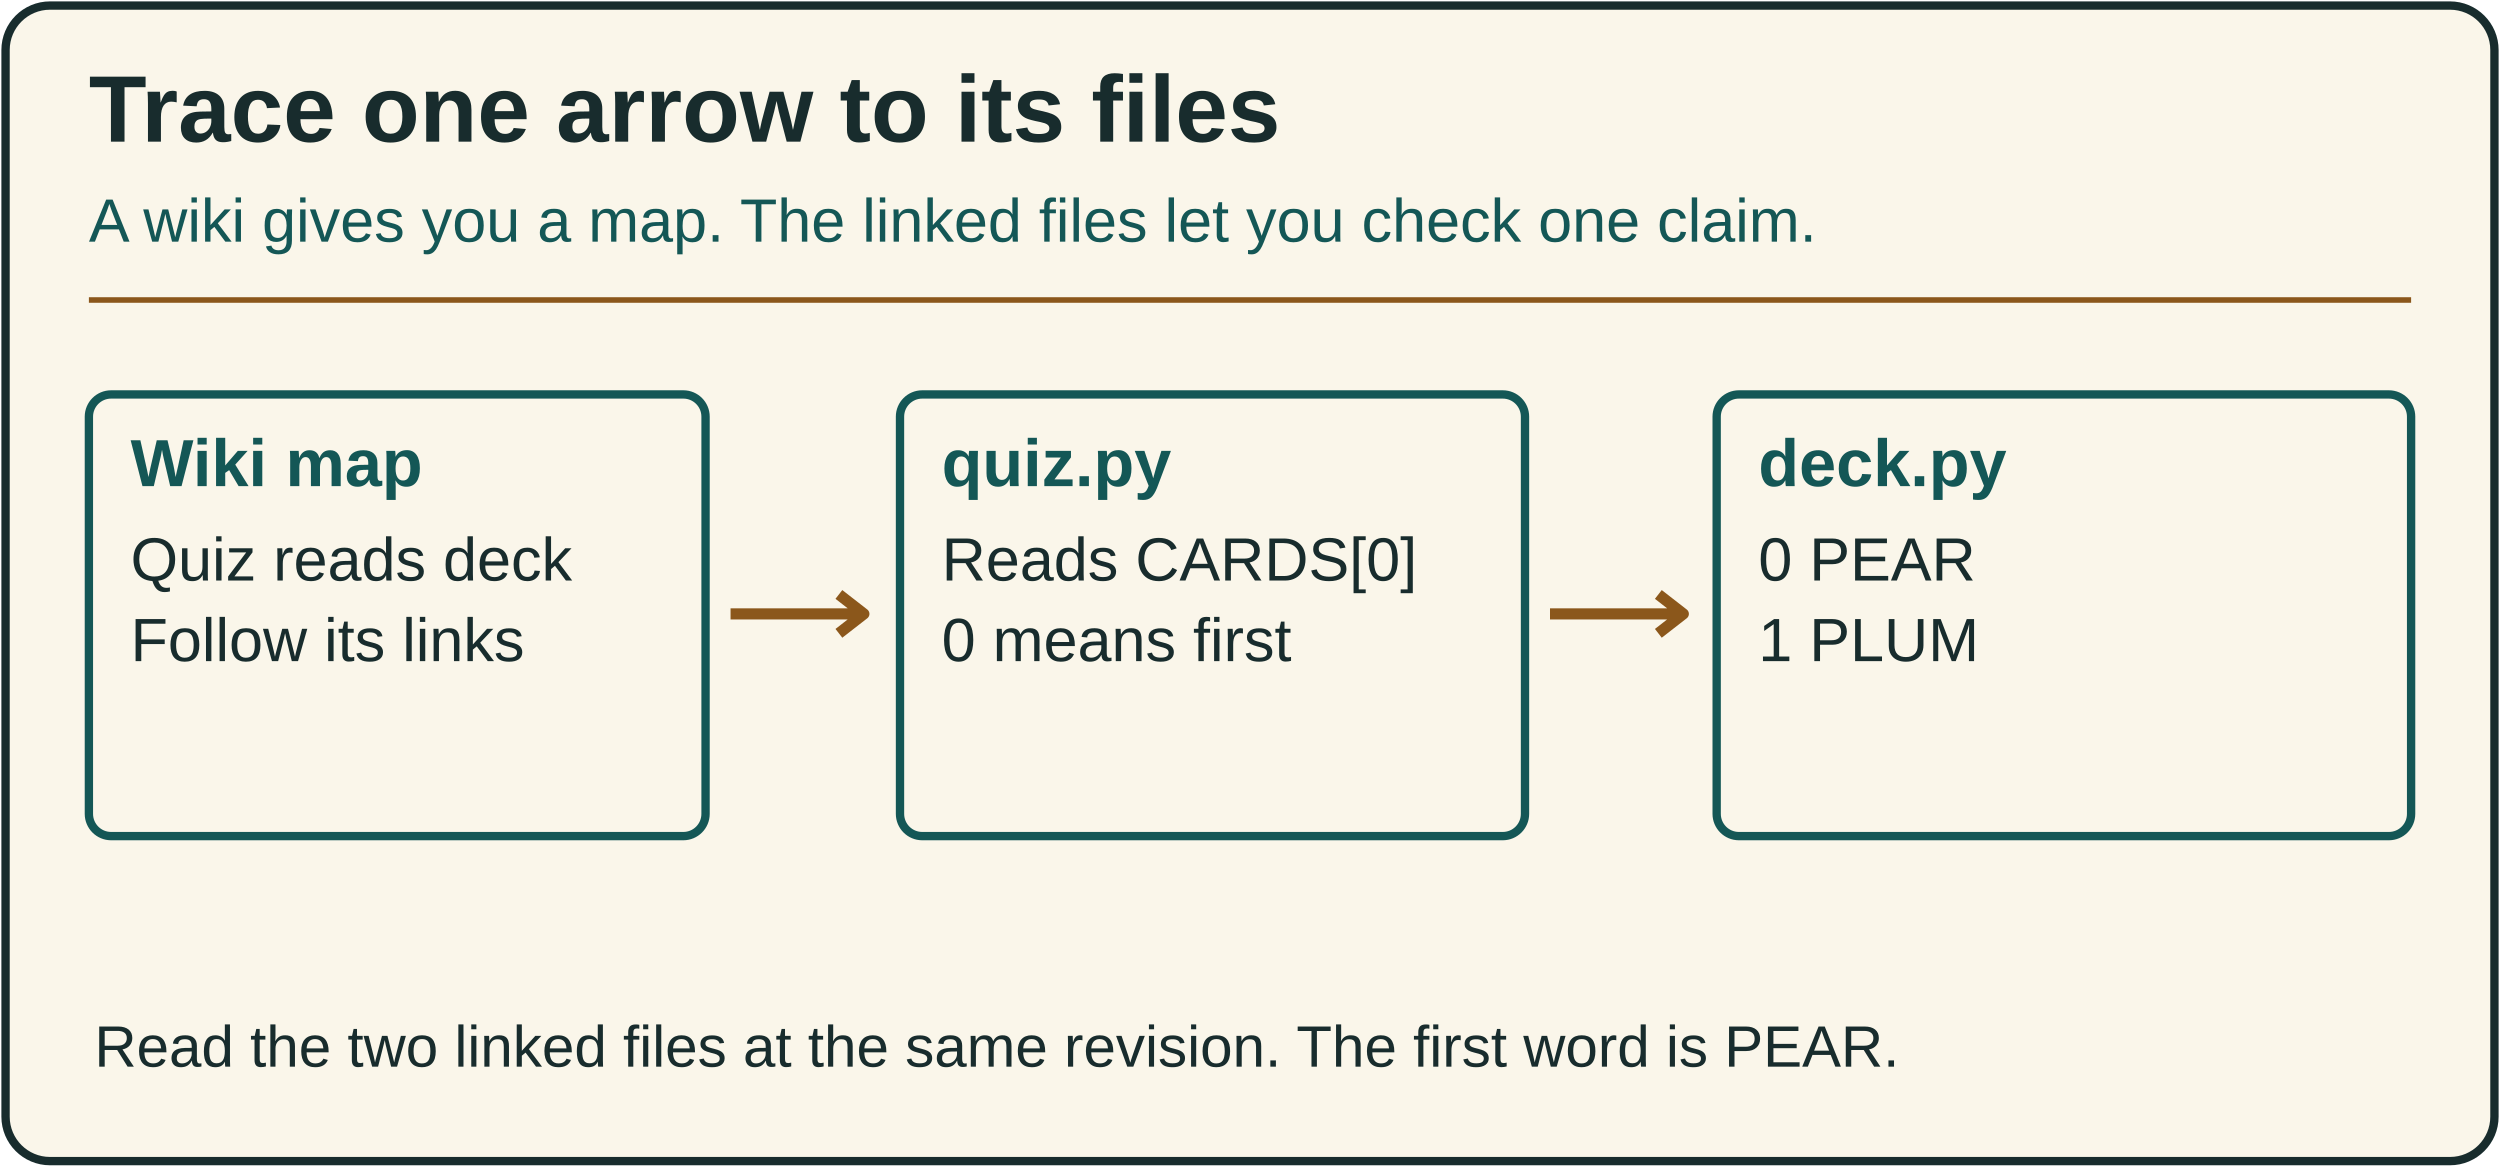
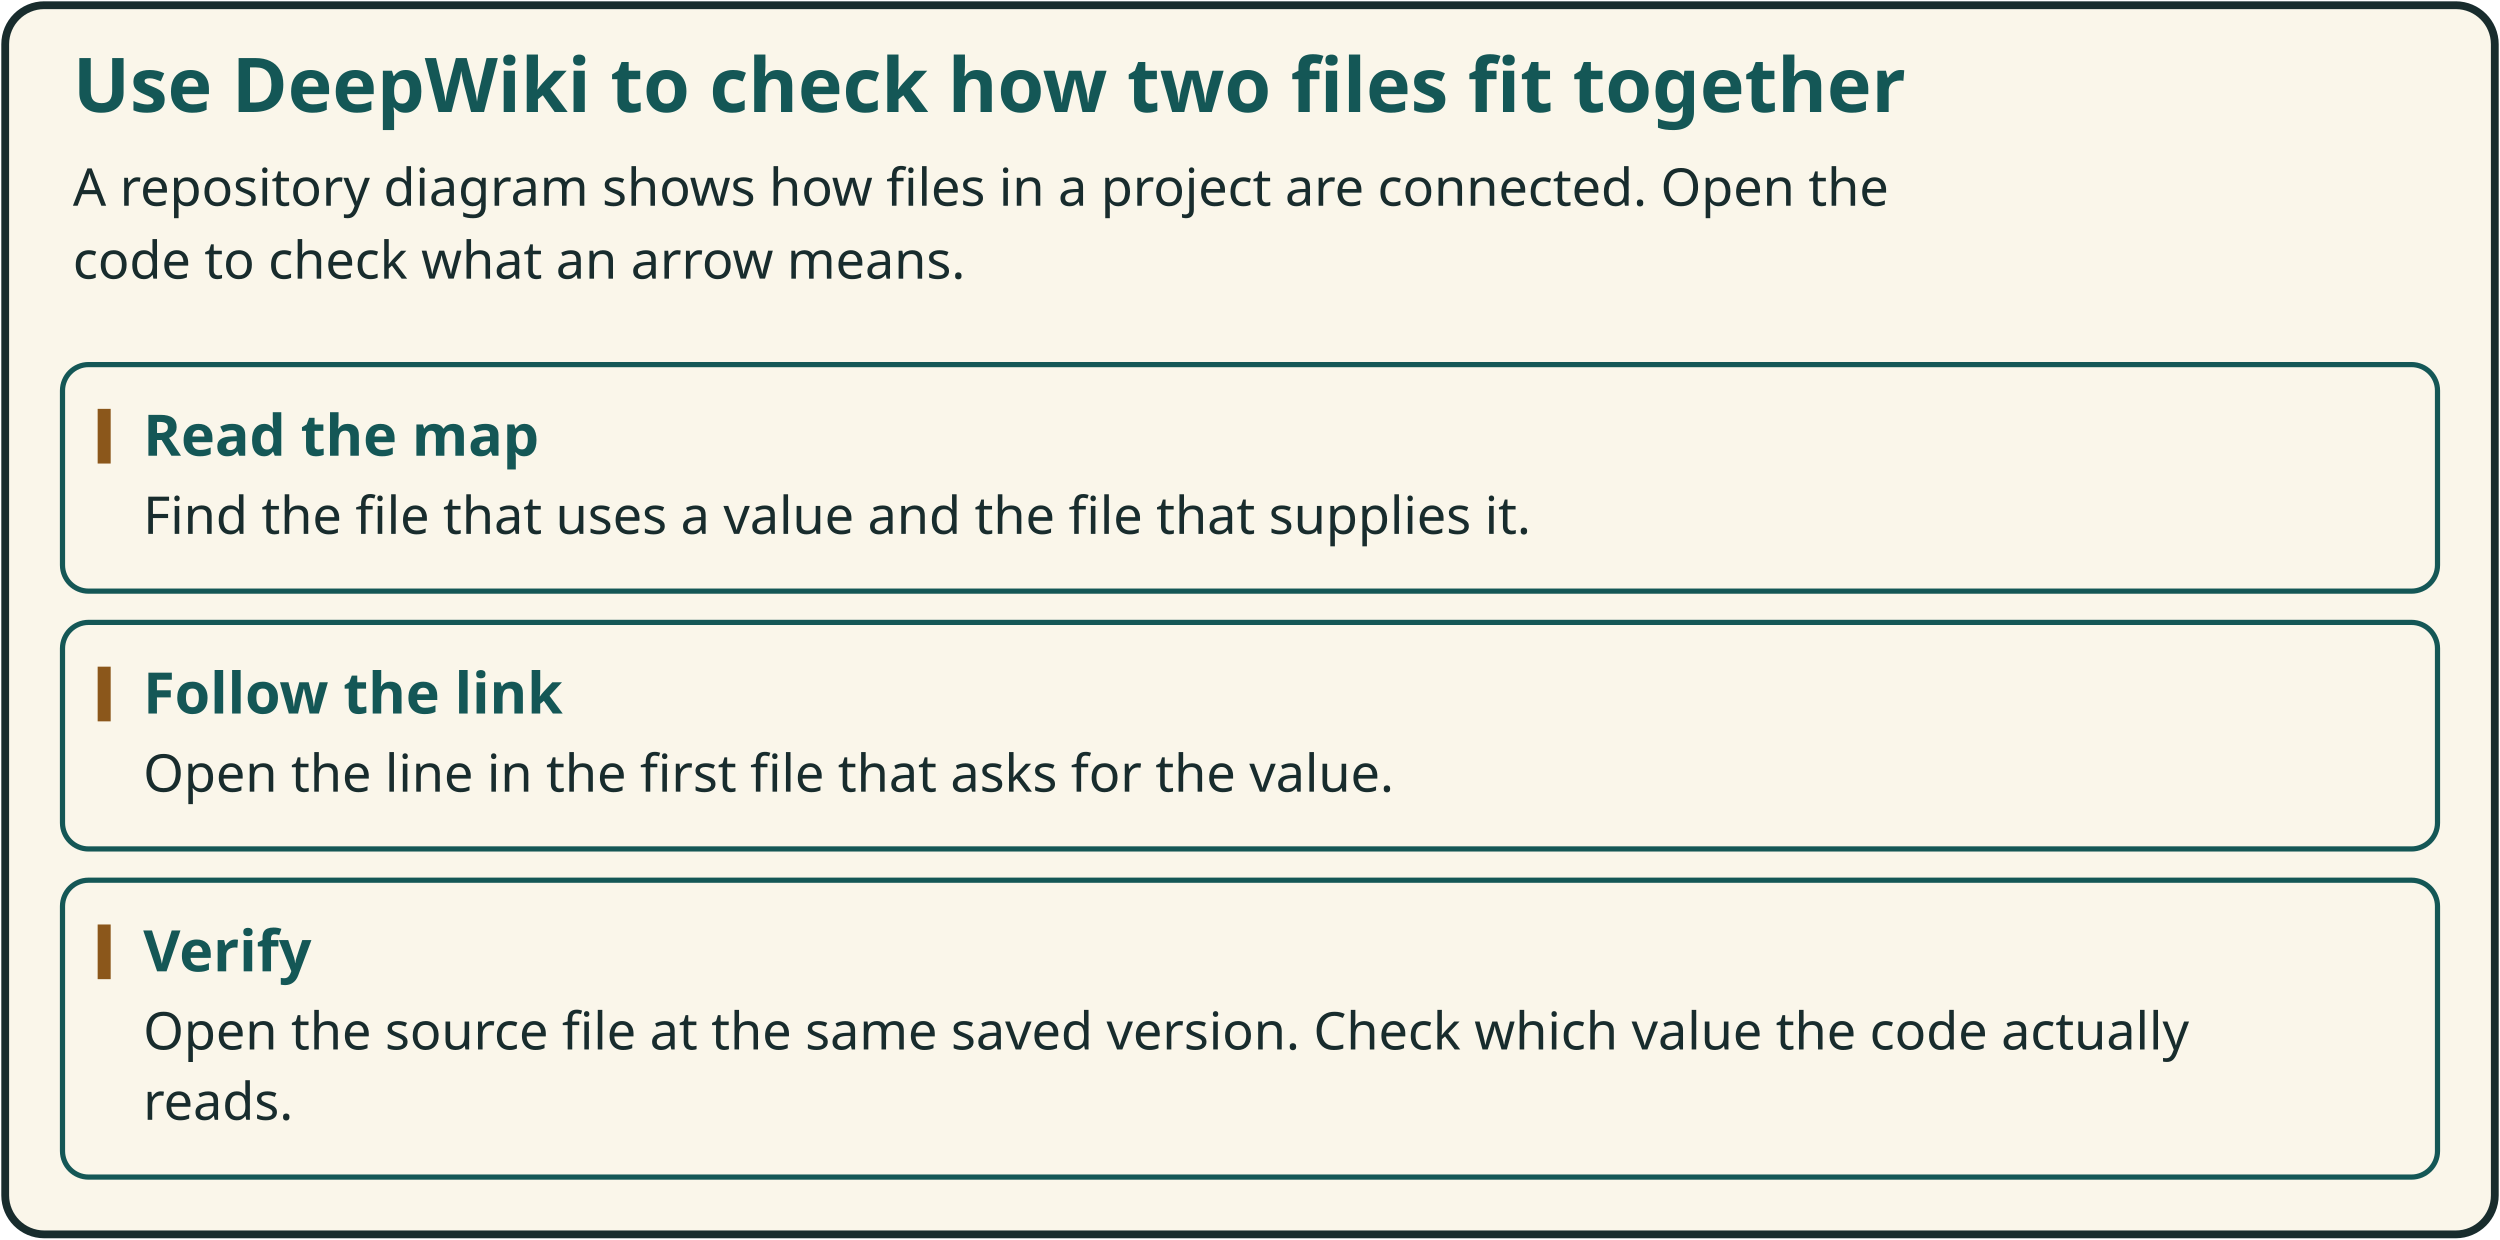
- <svg xmlns="http://www.w3.org/2000/svg" viewBox="0 0 900 420" role="img" aria-labelledby="title description">
-   <rect x="2" y="2" width="896" height="416" rx="16" fill="#faf6ea" stroke="#182c2d" stroke-width="3" />
-   <text x="32" y="51" font-family="Arial, Helvetica, sans-serif" font-size="34" font-weight="700" fill="#182c2d">Trace one arrow to its files</text>
-   <text x="32" y="87" font-family="Arial, Helvetica, sans-serif" font-size="22" font-weight="400" fill="#145756">A wiki gives you a map. The linked files let you check one claim.</text>
-   <path d="M32 108H868" stroke="#8b571b" stroke-width="2" />
-   <rect x="32" y="142" width="222" height="159" rx="8" fill="#faf6ea" stroke="#145756" stroke-width="3" />
-   <text x="47" y="175" font-family="Arial, Helvetica, sans-serif" font-size="24" font-weight="700" fill="#145756">Wiki map</text>
-   <text x="47" y="209" font-family="Arial, Helvetica, sans-serif" font-size="22" font-weight="400" fill="#182c2d">Quiz reads deck</text>
-   <text x="47" y="238" font-family="Arial, Helvetica, sans-serif" font-size="22" font-weight="400" fill="#182c2d">Follow its links</text>
-   <path d="M263 221 H311 m-9 -7 9 7 -9 7" fill="none" stroke="#8b571b" stroke-width="4" stroke-linejoin="round" />
-   <rect x="324" y="142" width="225" height="159" rx="8" fill="#faf6ea" stroke="#145756" stroke-width="3" />
-   <text x="339" y="175" font-family="Arial, Helvetica, sans-serif" font-size="24" font-weight="700" fill="#145756">quiz.py</text>
-   <text x="339" y="209" font-family="Arial, Helvetica, sans-serif" font-size="22" font-weight="400" fill="#182c2d">Reads CARDS[0]</text>
-   <text x="339" y="238" font-family="Arial, Helvetica, sans-serif" font-size="22" font-weight="400" fill="#182c2d">0 means first</text>
-   <path d="M558 221 H606 m-9 -7 9 7 -9 7" fill="none" stroke="#8b571b" stroke-width="4" stroke-linejoin="round" />
-   <rect x="618" y="142" width="250" height="159" rx="8" fill="#faf6ea" stroke="#145756" stroke-width="3" />
-   <text x="633" y="175" font-family="Arial, Helvetica, sans-serif" font-size="24" font-weight="700" fill="#145756">deck.py</text>
-   <text x="633" y="209" font-family="Arial, Helvetica, sans-serif" font-size="22" font-weight="400" fill="#182c2d">0   PEAR</text>
-   <text x="633" y="238" font-family="Arial, Helvetica, sans-serif" font-size="22" font-weight="400" fill="#182c2d">1   PLUM</text>
-   <text x="34" y="384" font-family="Arial, Helvetica, sans-serif" font-size="21" font-weight="400" fill="#182c2d">Read the two linked files at the same revision. The first word is PEAR.</text>
+ <svg xmlns="http://www.w3.org/2000/svg" role="img" aria-labelledby="title desc" viewBox="0 0 960 476" font-family="Verdana, sans-serif">
+   <rect x="2" y="2" width="956" height="472" rx="15" fill="#faf6ea" stroke="#182c2d" stroke-width="3" />
+   <text x="28" y="43" fill="#145756" font-size="29" font-weight="bold">Use DeepWiki to check how two files fit together</text>
+   <text x="28" y="79" fill="#182c2d" font-size="20">A repository diagram shows how files in a project are connected. Open the</text>
+   <text x="28" y="107" fill="#182c2d" font-size="20">code to check what an arrow means.</text>
+   <rect x="24" y="140" width="912" height="87" rx="10" fill="#faf6ea" stroke="#145756" stroke-width="2" />
+   <path d="M40 157v21" stroke="#8b571b" stroke-width="5" />
+   <text x="55" y="175" fill="#145756" font-size="22" font-weight="bold">Read the map</text>
+   <text x="55" y="205" fill="#182c2d" font-size="20">Find the file that uses a value and the file that supplies it.</text>
+   <rect x="24" y="239" width="912" height="87" rx="10" fill="#faf6ea" stroke="#145756" stroke-width="2" />
+   <path d="M40 256v21" stroke="#8b571b" stroke-width="5" />
+   <text x="55" y="274" fill="#145756" font-size="22" font-weight="bold">Follow the link</text>
+   <text x="55" y="304" fill="#182c2d" font-size="20">Open the line in the first file that asks for the value.</text>
+   <rect x="24" y="338" width="912" height="114" rx="10" fill="#faf6ea" stroke="#145756" stroke-width="2" />
+   <path d="M40 355v21" stroke="#8b571b" stroke-width="5" />
+   <text x="55" y="373" fill="#145756" font-size="22" font-weight="bold">Verify</text>
+   <text x="55" y="403" fill="#182c2d" font-size="20">Open the source file at the same saved version. Check which value the code actually</text>
+   <text x="55" y="430" fill="#182c2d" font-size="20">reads.</text>
</svg>
